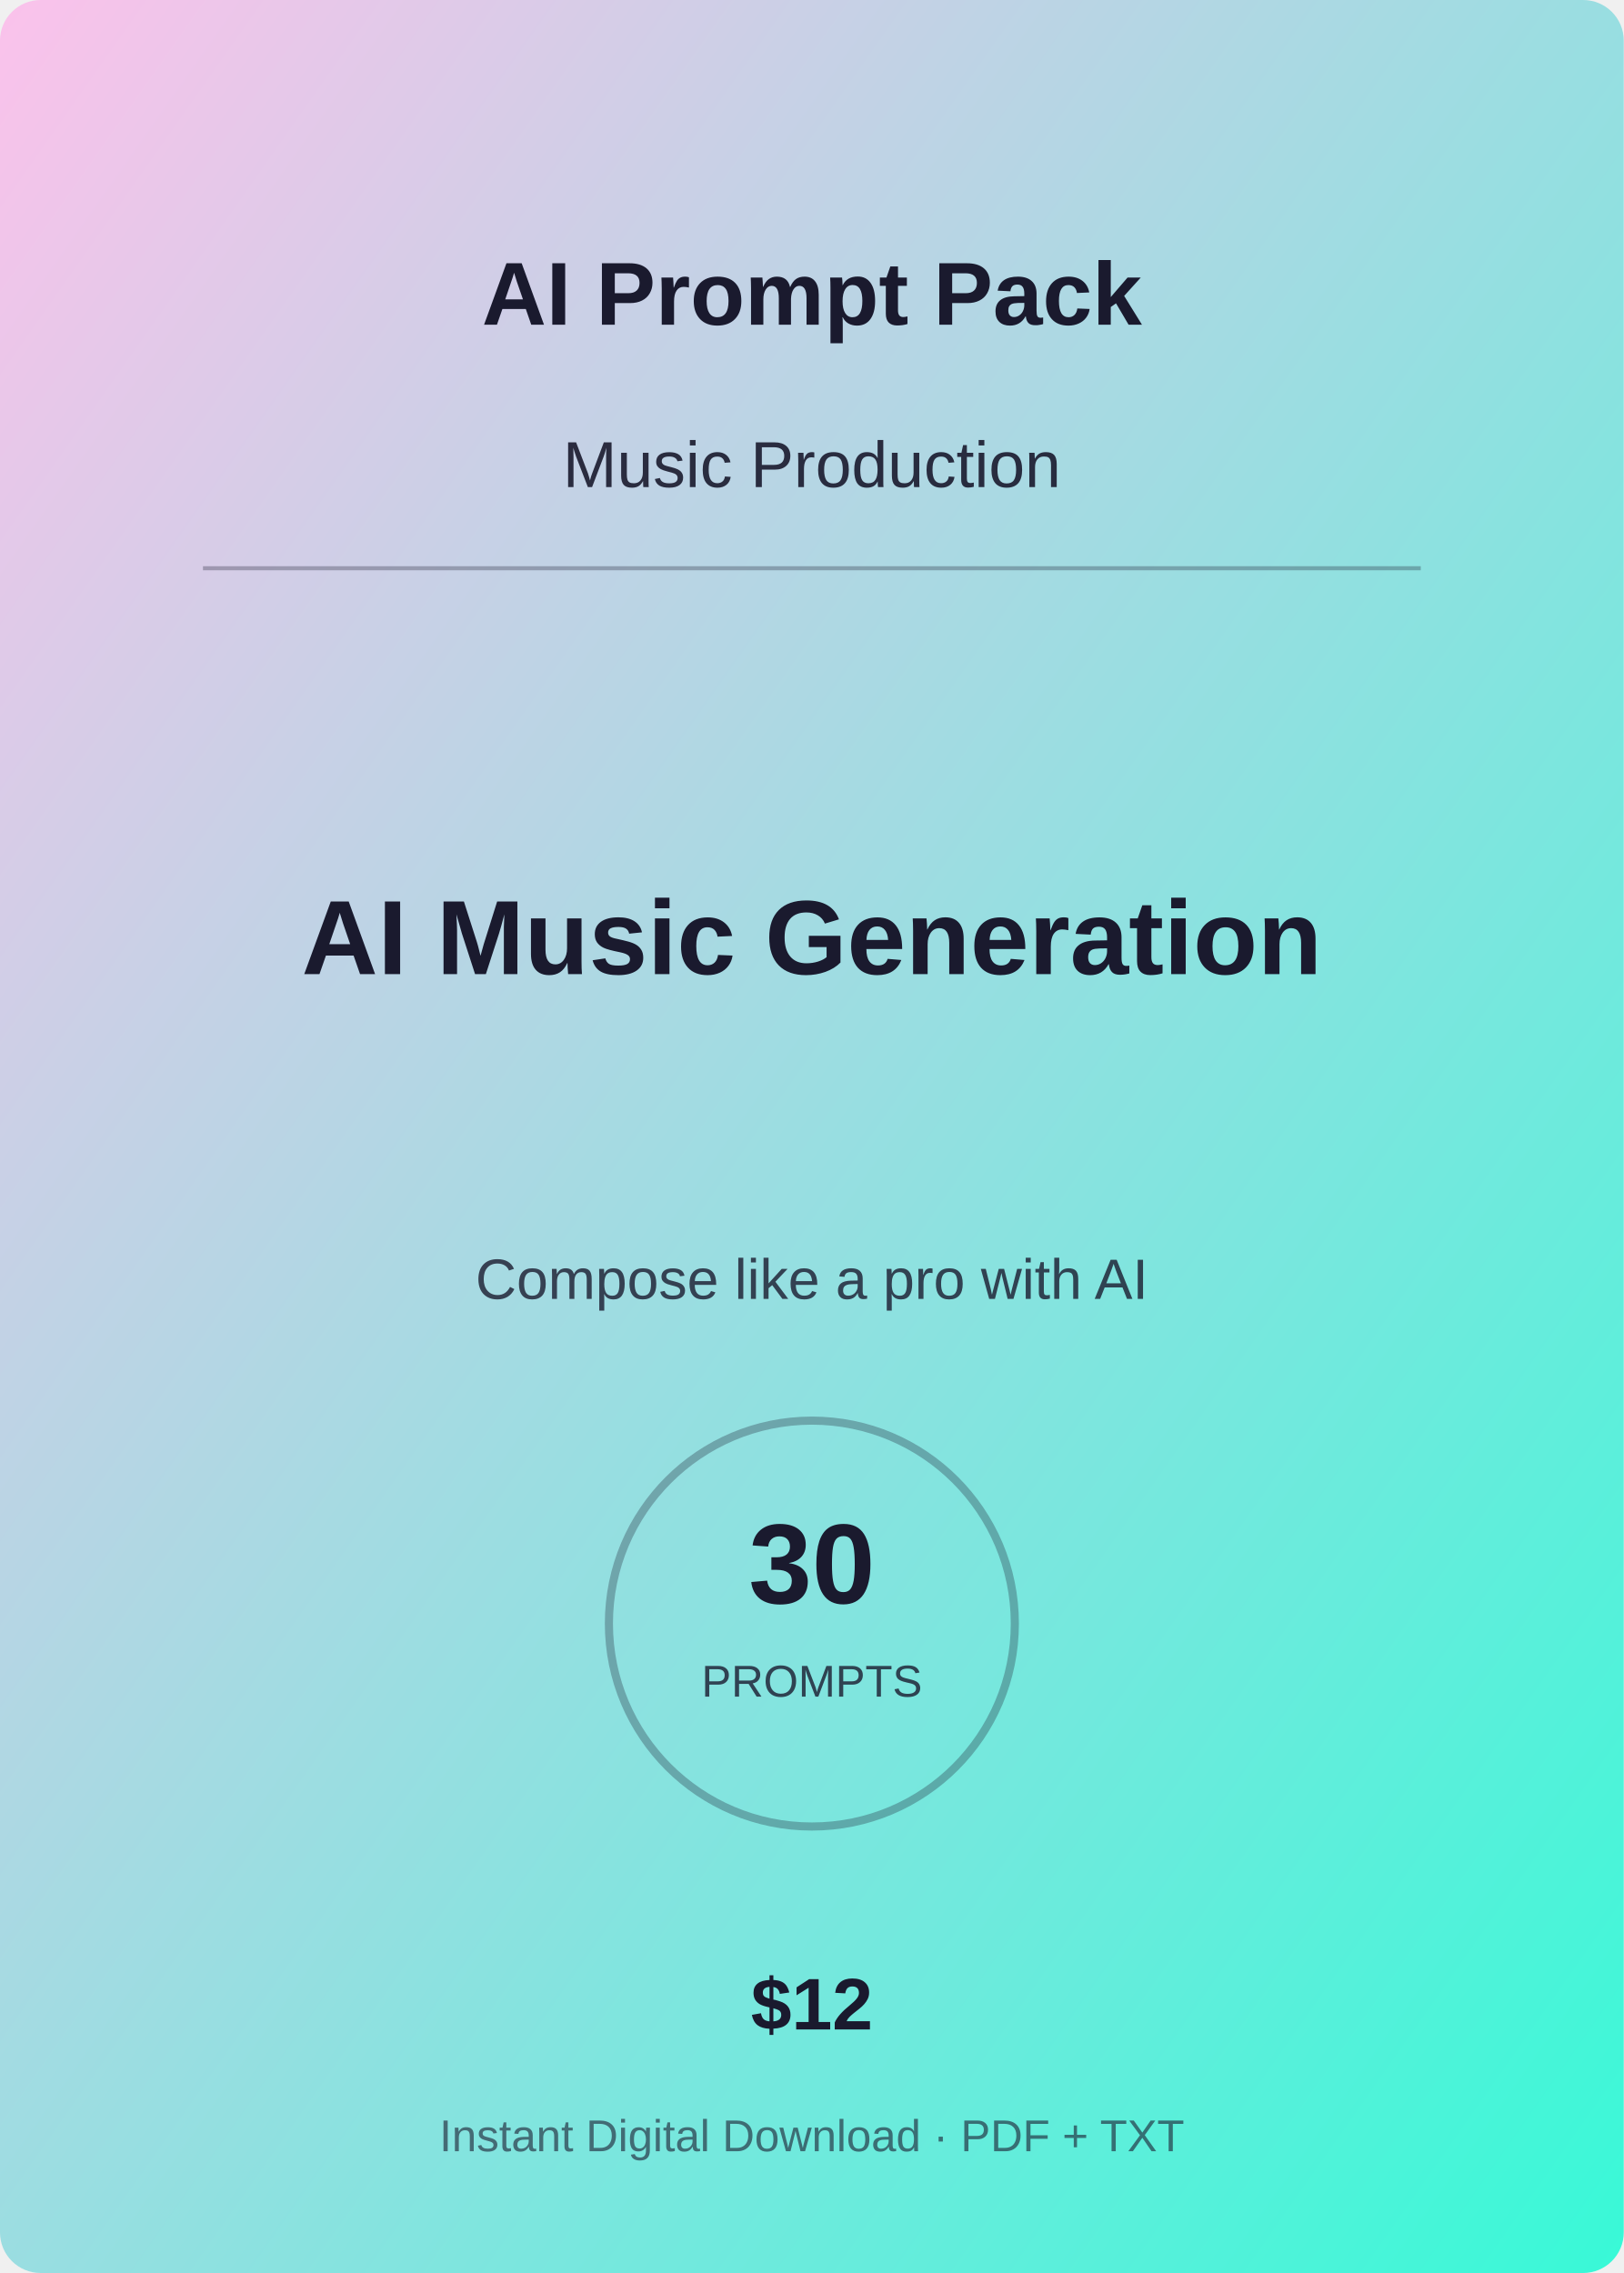
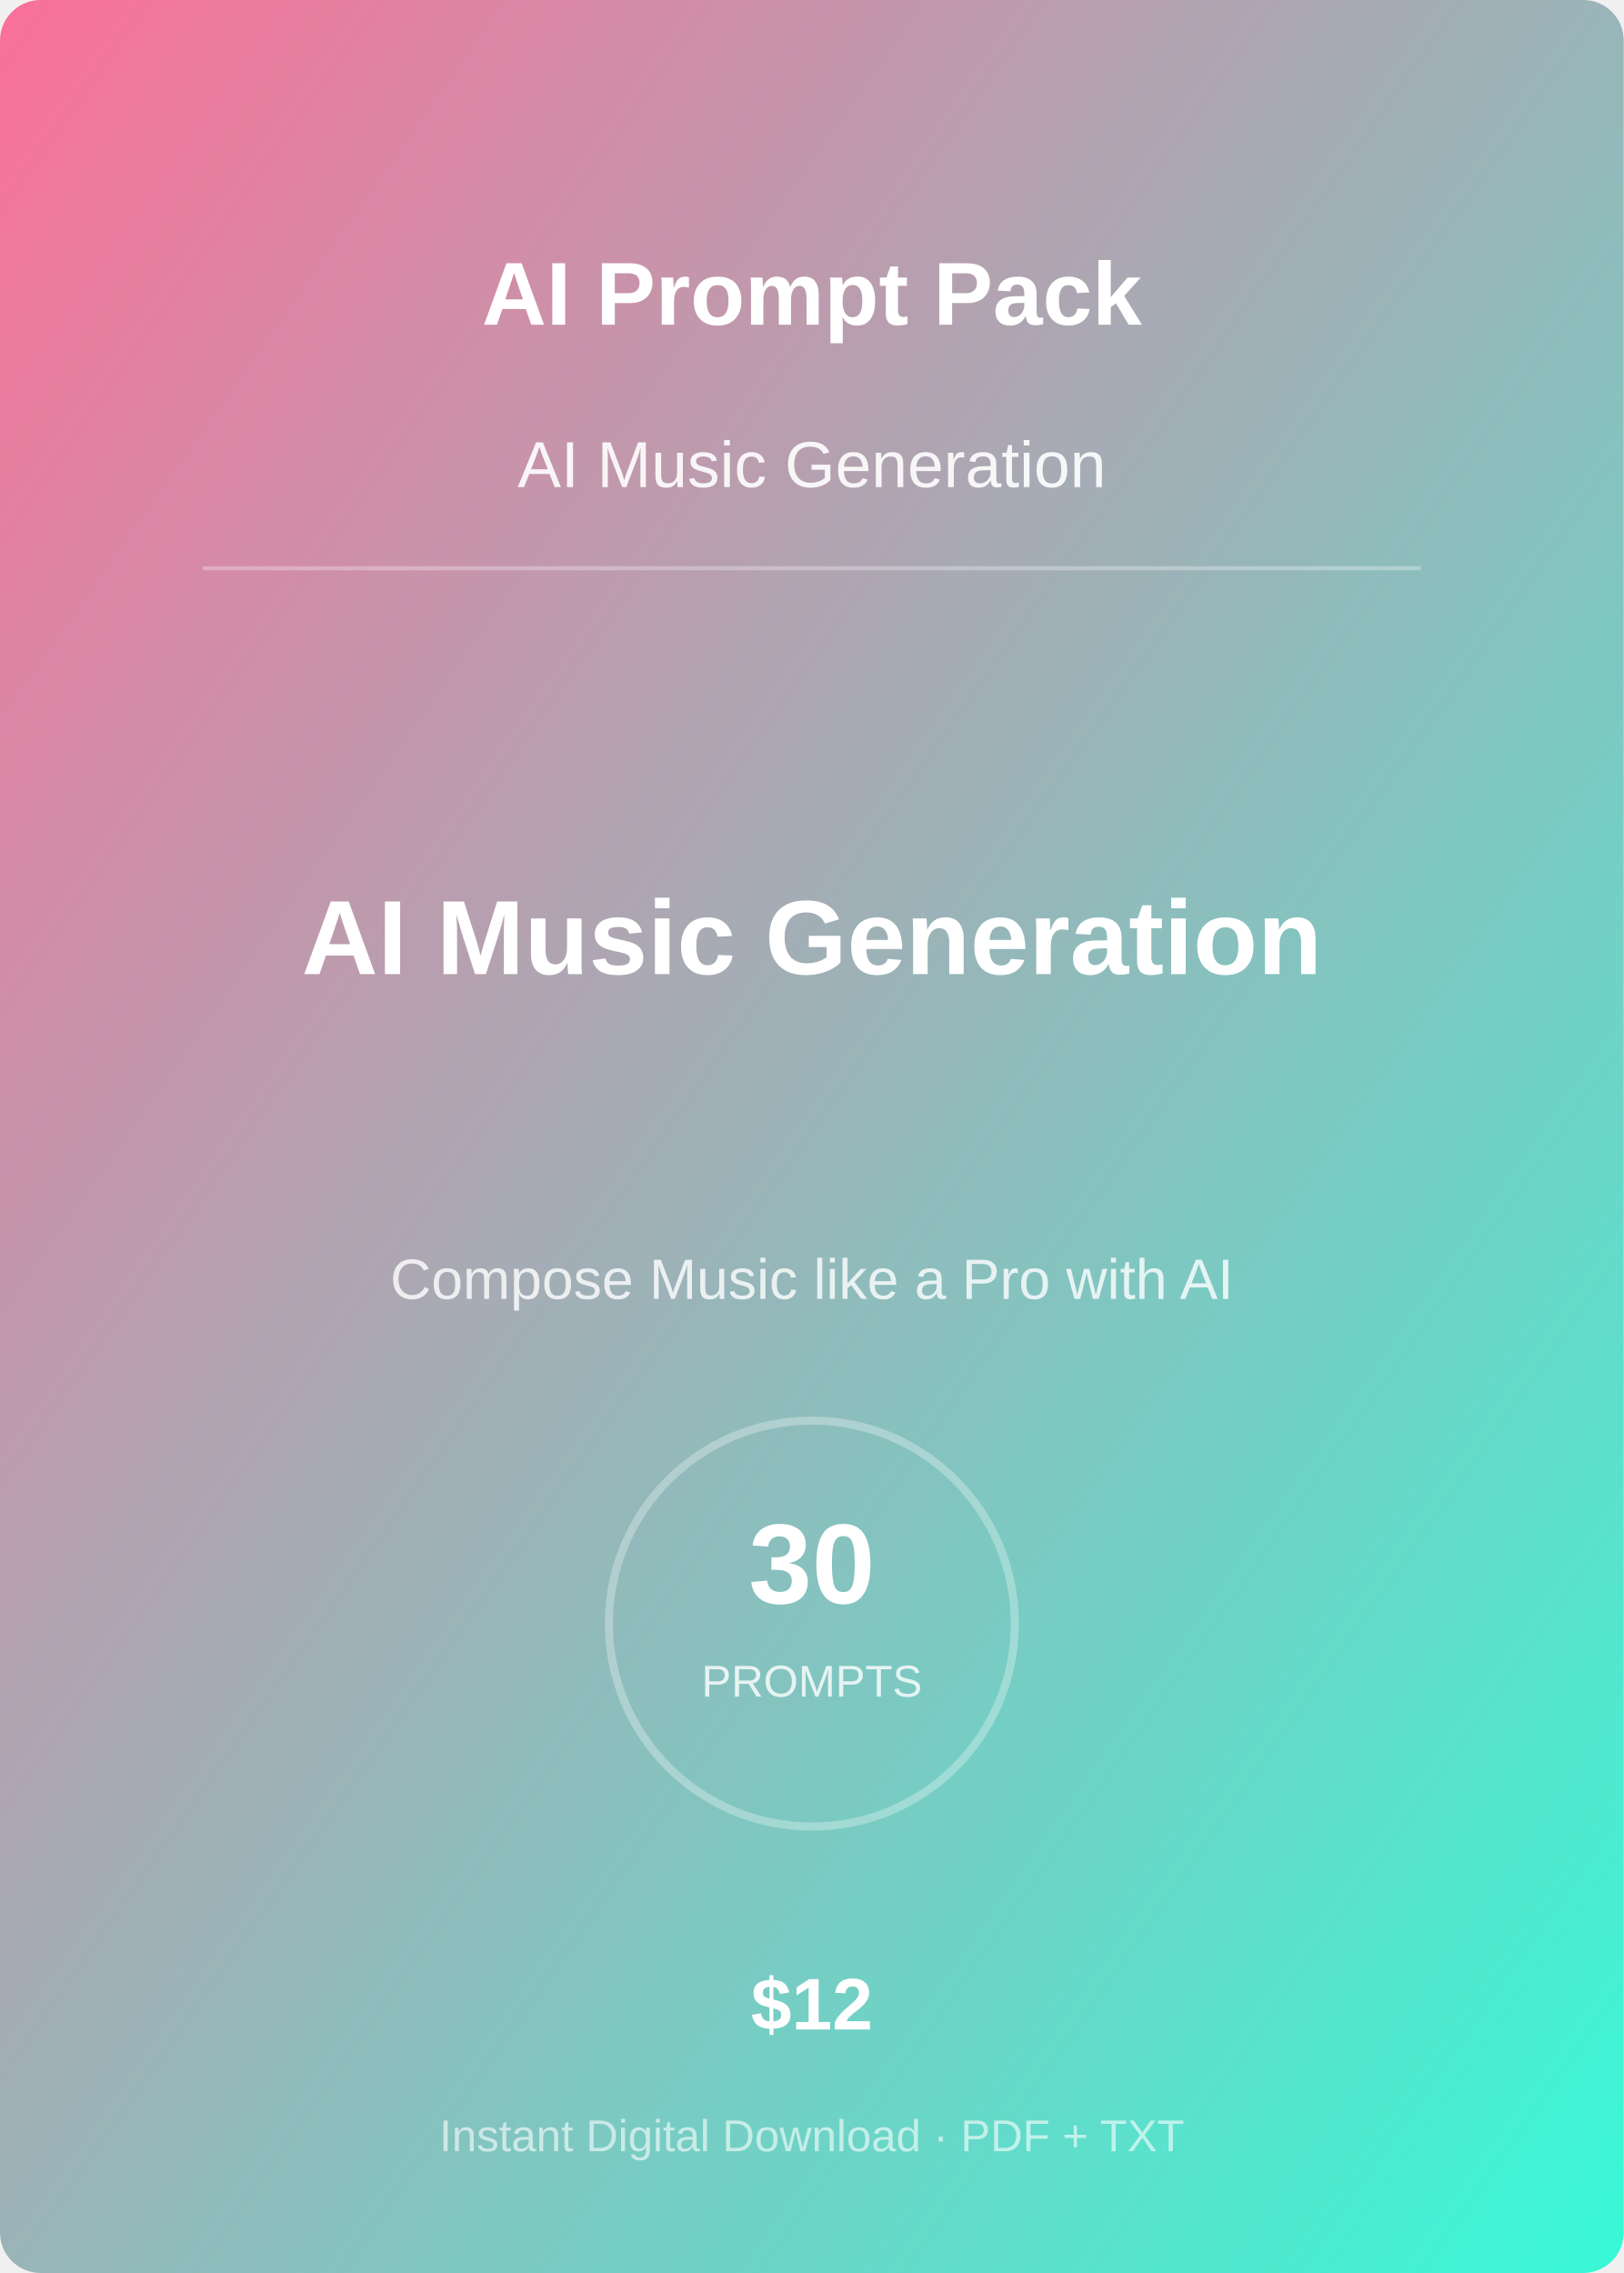
<svg xmlns="http://www.w3.org/2000/svg" viewBox="0 0 400 560">
  <defs>
    <linearGradient id="bg" x1="0%" y1="0%" x2="100%" y2="100%">
-       <stop offset="0%" style="stop-color:#fbc2eb" />
+       <stop offset="0%" style="stop-color:#fa709a" />
      <stop offset="100%" style="stop-color:#38f9d7" />
    </linearGradient>
  </defs>
  <rect width="400" height="560" fill="url(#bg)" rx="10" />
-   <text x="200" y="80" text-anchor="middle" font-family="Arial,sans-serif" font-size="22" font-weight="bold" fill="#1a1a2e">AI Prompt Pack</text>
-   <text x="200" y="120" text-anchor="middle" font-family="Arial,sans-serif" font-size="16" fill="#1a1a2e" opacity="0.9">Music Production</text>
-   <line x1="50" y1="140" x2="350" y2="140" stroke="#1a1a2e" stroke-width="1" opacity="0.3" />
-   <text x="200" y="240" text-anchor="middle" font-family="Arial,sans-serif" font-size="26" font-weight="bold" fill="#1a1a2e">AI Music Generation</text>
-   <text x="200" y="320" text-anchor="middle" font-family="Arial,sans-serif" font-size="14" fill="#1a1a2e" opacity="0.8">Compose like a pro with AI</text>
-   <circle cx="200" cy="400" r="50" fill="none" stroke="#1a1a2e" stroke-width="2" opacity="0.3" />
-   <text x="200" y="395" text-anchor="middle" font-family="Arial,sans-serif" font-size="28" font-weight="bold" fill="#1a1a2e">30</text>
-   <text x="200" y="418" text-anchor="middle" font-family="Arial,sans-serif" font-size="11" fill="#1a1a2e" opacity="0.8">PROMPTS</text>
-   <text x="200" y="500" text-anchor="middle" font-family="Arial,sans-serif" font-size="18" font-weight="bold" fill="#1a1a2e">$12</text>
-   <text x="200" y="530" text-anchor="middle" font-family="Arial,sans-serif" font-size="11" fill="#1a1a2e" opacity="0.6">Instant Digital Download · PDF + TXT</text>
+   <text x="200" y="80" text-anchor="middle" font-family="Arial,sans-serif" font-size="22" font-weight="bold" fill="#fff">AI Prompt Pack</text>
+   <text x="200" y="120" text-anchor="middle" font-family="Arial,sans-serif" font-size="16" fill="#fff" opacity="0.9">AI Music Generation</text>
+   <line x1="50" y1="140" x2="350" y2="140" stroke="#fff" stroke-width="1" opacity="0.3" />
+   <text x="200" y="240" text-anchor="middle" font-family="Arial,sans-serif" font-size="26" font-weight="bold" fill="#fff">AI Music Generation</text>
+   <text x="200" y="320" text-anchor="middle" font-family="Arial,sans-serif" font-size="14" fill="#fff" opacity="0.8">Compose Music like a Pro with AI</text>
+   <circle cx="200" cy="400" r="50" fill="none" stroke="#fff" stroke-width="2" opacity="0.3" />
+   <text x="200" y="395" text-anchor="middle" font-family="Arial,sans-serif" font-size="28" font-weight="bold" fill="#fff">30</text>
+   <text x="200" y="418" text-anchor="middle" font-family="Arial,sans-serif" font-size="11" fill="#fff" opacity="0.8">PROMPTS</text>
+   <text x="200" y="500" text-anchor="middle" font-family="Arial,sans-serif" font-size="18" font-weight="bold" fill="#fff">$12</text>
+   <text x="200" y="530" text-anchor="middle" font-family="Arial,sans-serif" font-size="11" fill="#fff" opacity="0.6">Instant Digital Download · PDF + TXT</text>
</svg>
